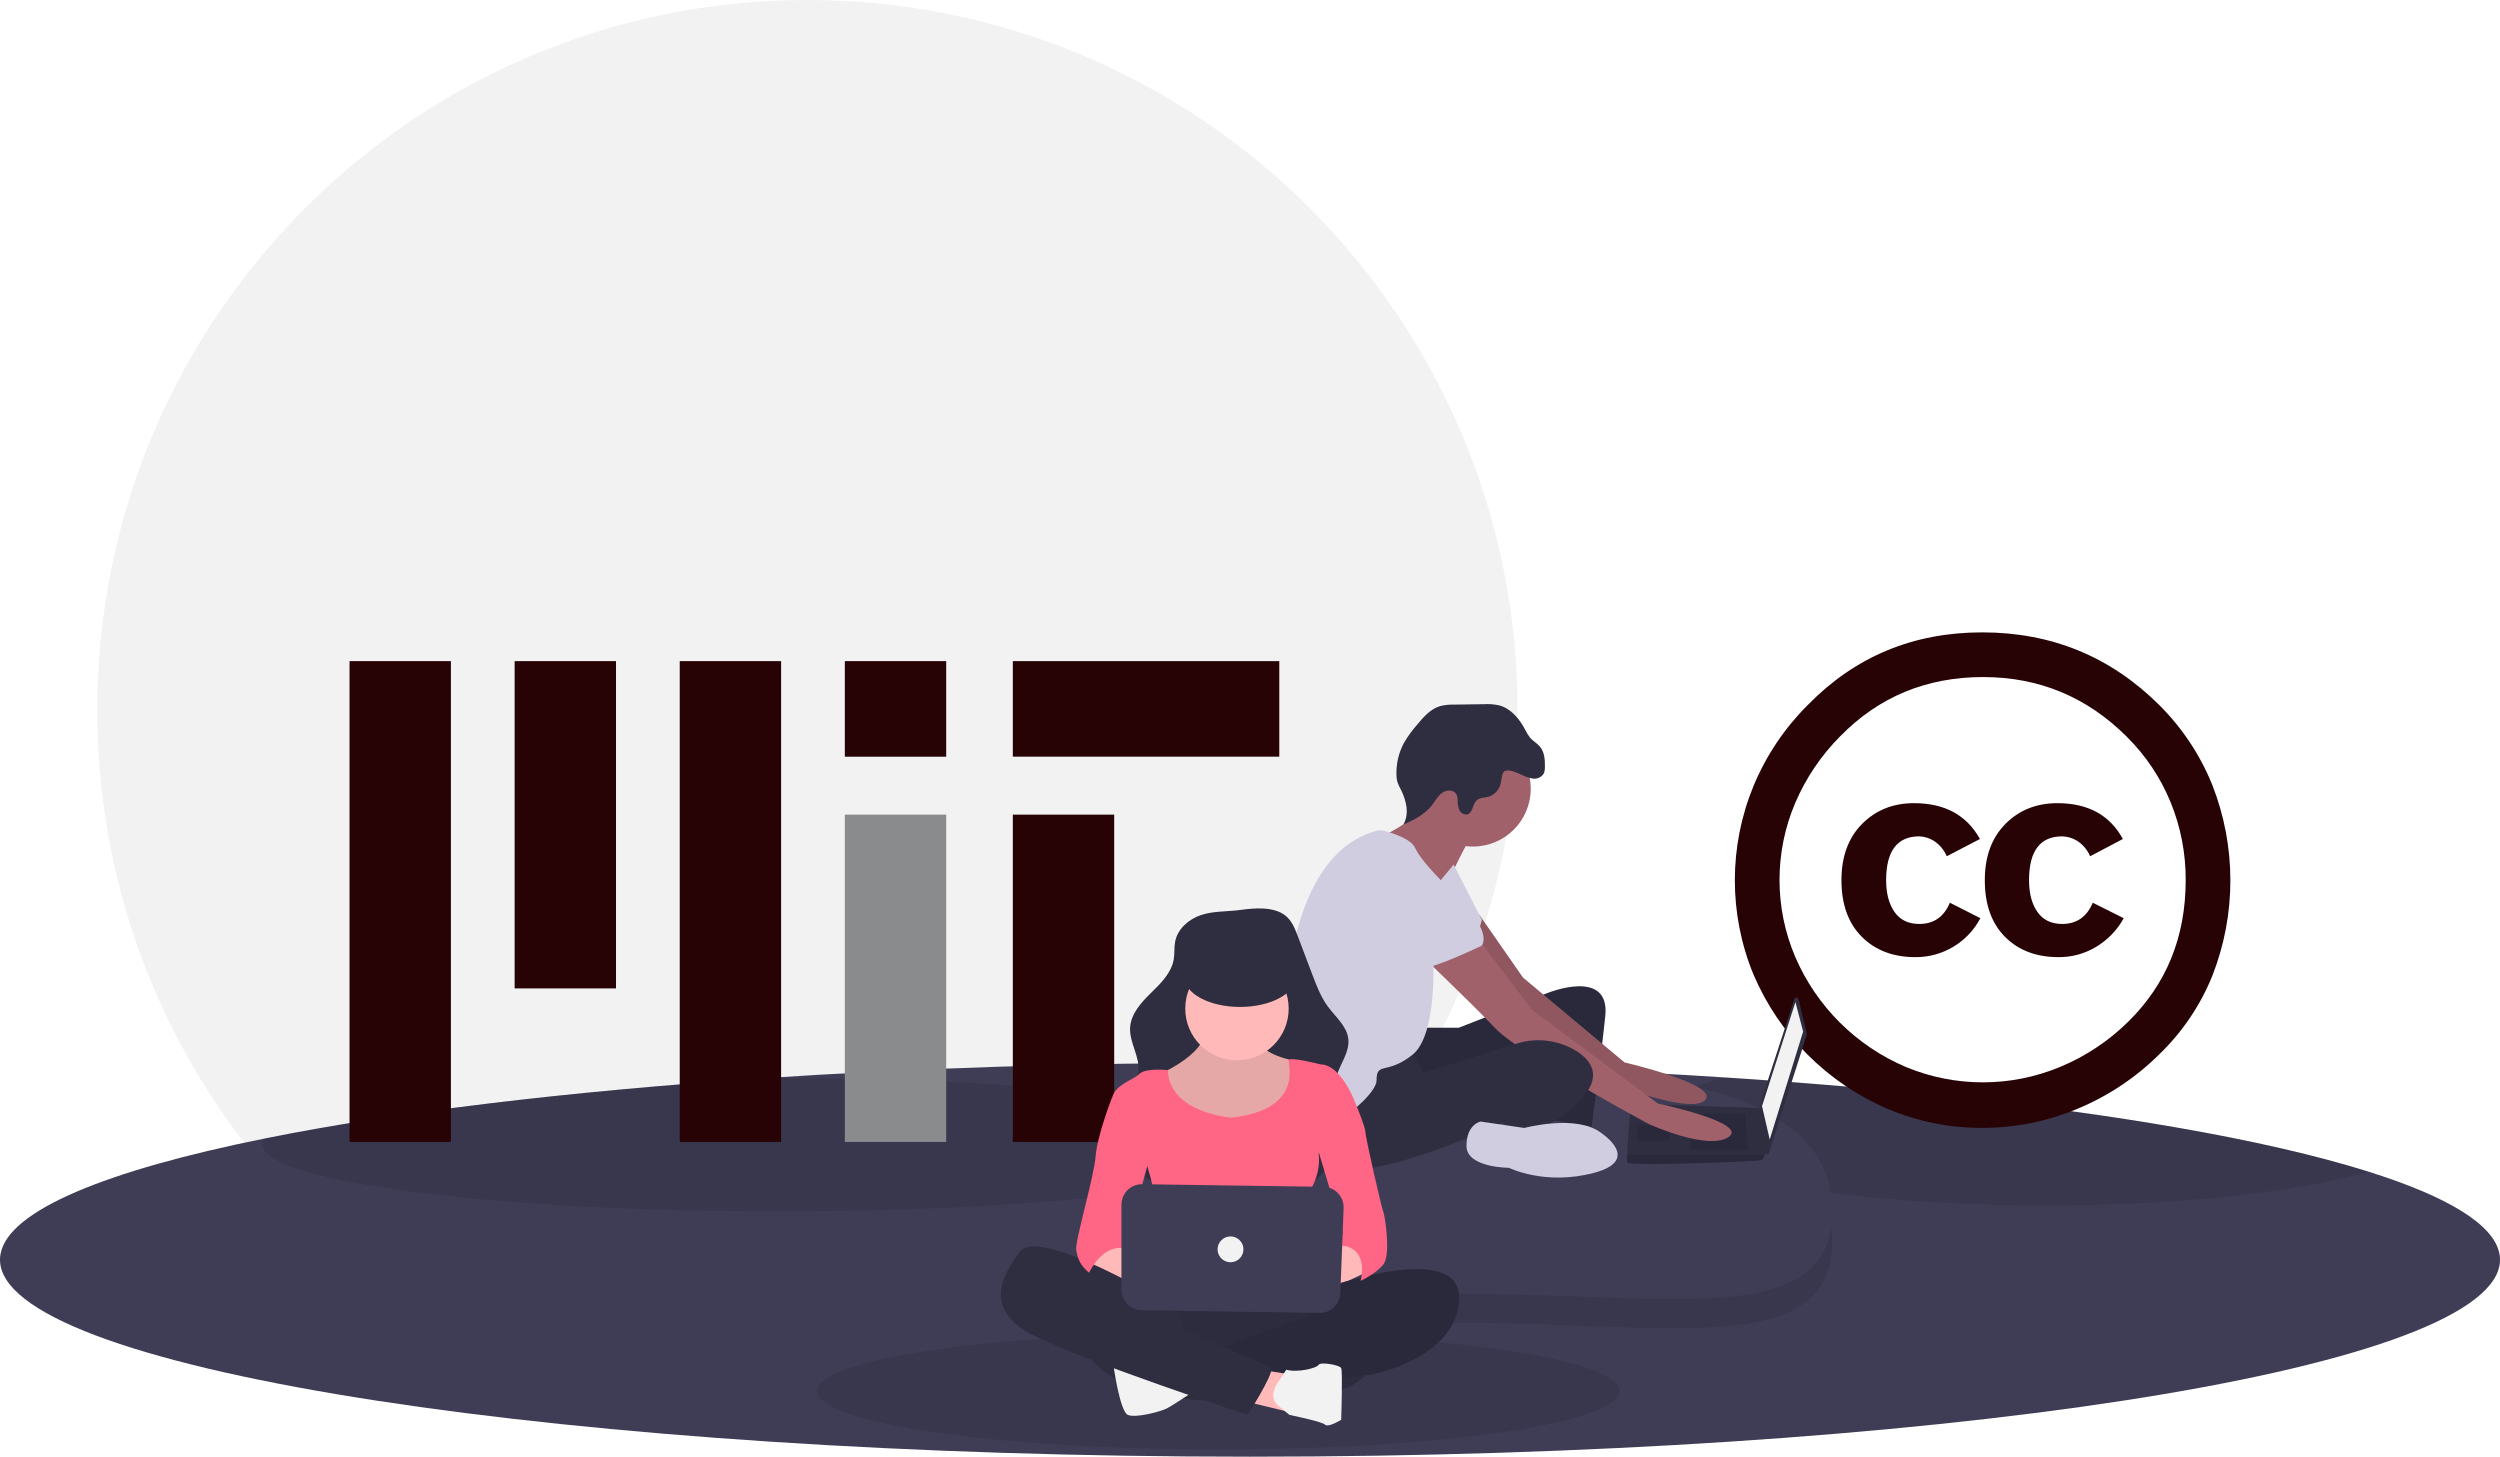
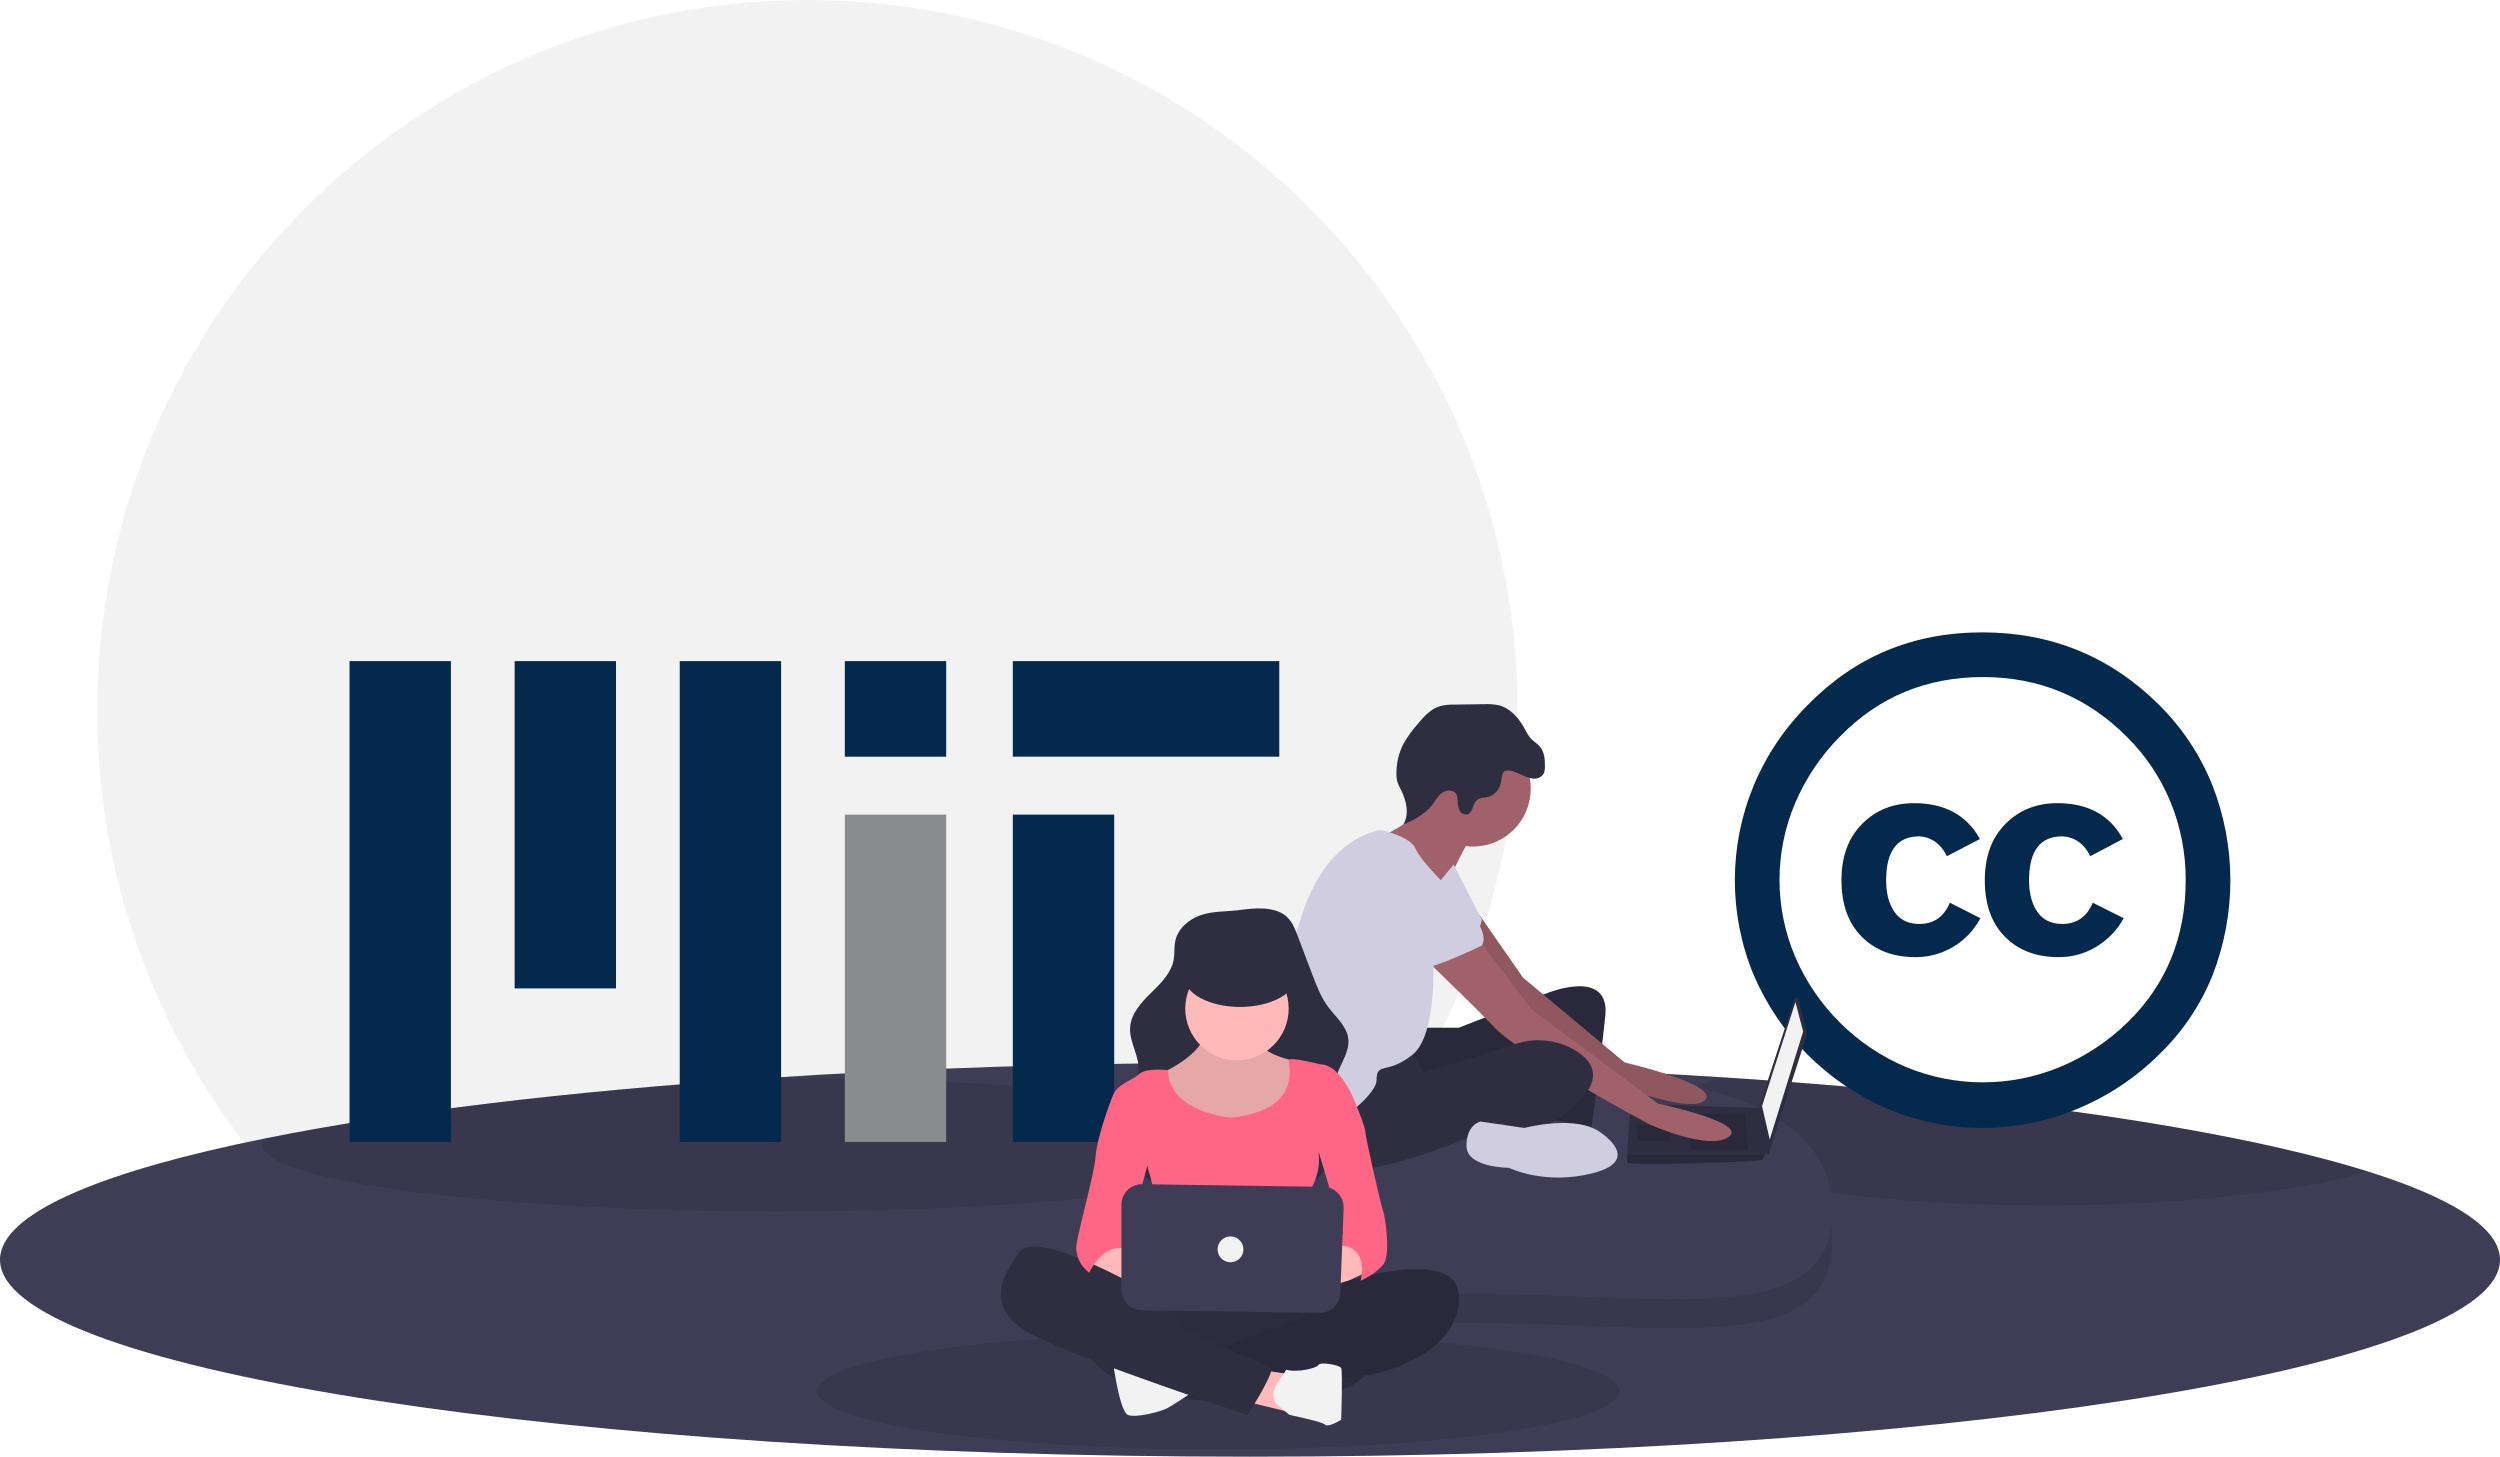
<svg xmlns="http://www.w3.org/2000/svg" data-name="Layer 1" width="1028" height="598.997" viewBox="0 0 1028 598.997">
  <circle cx="332.005" cy="292.004" r="292.004" fill="#f2f2f2" />
  <path d="M1028 517.997a13.69 13.69 0 01-.17 2.12c-7.14 43.76-234.46 78.88-513.83 78.88S7.31 563.877.17 520.117a13.675 13.675 0 01-.17-2.12c0-.2 0-.41.02-.61 0-.11.01-.21.01-.32a.49.49 0 00.01-.12c.04-.45.1-.88.18-1.32 3.26-17.89 43.35-34.33 108.74-47.5 53.48-10.77 123.89-19.36 204.93-24.76 61.5-4.1 129.12-6.37 200.11-6.37 57.12 0 112.06 1.47 163.38 4.17h.02q16.11.855 31.74 1.87c71.33 4.62 134.63 11.69 185.63 20.54 31.37 5.45 58.1 11.58 79.19 18.22h.01c32.46 10.23 51.6 21.7 53.81 33.83.08.44.14.87.18 1.32a.487.487 0 00.01.12c0 .11.01.21.01.32.02.2.02.41.02.61z" fill="#3f3d56" />
  <ellipse cx="501" cy="571.997" rx="165" ry="24" opacity=".1" />
  <path d="M973.96 481.797c-5.77 1.65-12.27 3.18-19.4 4.58-29.36 5.78-69.42 9.33-113.53 9.33-49.28 0-93.45-4.43-123.38-11.44-24.84-5.82-39.88-13.39-39.88-21.7 0-7.3 11.64-14.06 31.37-19.53 71.33 4.62 134.63 11.69 185.63 20.54 31.37 5.45 58.1 11.58 79.19 18.22zM532 470.747c0 15.13-94.92 27.4-212 27.4s-212-12.27-212-27.4a4.372 4.372 0 01.96-2.62c53.48-10.77 123.89-19.36 204.93-24.76q3.045-.015 6.11-.01c117.08 0 212 12.26 212 27.39z" opacity=".1" />
-   <path fill="#270306" d="M416.472 334.975h41.685v134.584h-41.685zm-136.966-63.124h41.685v197.708h-41.685zm-135.776 0h41.685v197.708H143.73zm67.888 0h41.685v134.584h-41.685zm135.775 0h41.685v39.303h-41.685z" />
+   <path fill="#04294c" d="M416.472 334.975h41.685v134.584h-41.685zm-136.966-63.124h41.685v197.708h-41.685zm-135.776 0h41.685v197.708H143.73zm67.888 0h41.685v134.584h-41.685zm135.775 0h41.685v39.303h-41.685z" />
  <path fill="#8a8b8c" d="M347.393 334.975h41.685v134.584h-41.685z" />
-   <path fill="#270306" d="M416.472 271.851h109.573v39.303H416.472zm398.59-11.822q42.748 0 72.774 29.84a97.983 97.983 0 0121.832 32.838 107.346 107.346 0 01.095 78.409 93.533 93.533 0 01-21.74 32.294 104.704 104.704 0 01-33.84 22.56 101.425 101.425 0 01-39.115 7.824 99.015 99.015 0 01-38.661-7.734 104.845 104.845 0 01-55.4-55.396 101.764 101.764 0 01.09-77.594 102.307 102.307 0 0122.468-33.386q29.109-29.649 71.497-29.655zm.37 18.377q-34.93 0-58.769 24.38a87.595 87.595 0 00-18.466 27.38 80.789 80.789 0 000 63.312 86.249 86.249 0 0045.577 45.31 82.687 82.687 0 0063.41-.09 87.995 87.995 0 0027.741-18.374q23.831-23.287 23.828-58.405a83.659 83.659 0 00-6.186-32.02 81.465 81.465 0 00-18.002-26.93q-24.576-24.561-59.134-24.563zm-1.277 66.59l-13.65 7.098a14.006 14.006 0 00-5.364-6.368 12.087 12.087 0 00-5.916-1.818q-13.64 0-13.646 18.011 0 8.186 3.454 13.095 3.458 4.915 10.192 4.916 8.916 0 12.557-8.733l12.55 6.368a29.99 29.99 0 01-26.744 16.011q-13.644 0-22.016-8.37-8.367-8.367-8.367-23.284 0-14.556 8.46-23.105 8.457-8.549 21.379-8.552 18.926-.01 27.11 14.732zm58.764 0l-13.464 7.098a13.992 13.992 0 00-5.368-6.368 12.373 12.373 0 00-6.094-1.818q-13.645 0-13.65 18.011 0 8.186 3.458 13.095 3.453 4.915 10.192 4.916 8.907 0 12.547-8.733l12.736 6.368a31.277 31.277 0 01-11.274 11.736 29.398 29.398 0 01-15.464 4.275q-13.831 0-22.1-8.37-8.29-8.367-8.284-23.284 0-14.556 8.463-23.105 8.453-8.549 21.373-8.552 18.922-.01 26.93 14.732z" />
+   <path fill="#04294c" d="M416.472 271.851h109.573v39.303H416.472zm398.59-11.822q42.748 0 72.774 29.84a97.983 97.983 0 0121.832 32.838 107.346 107.346 0 01.095 78.409 93.533 93.533 0 01-21.74 32.294 104.704 104.704 0 01-33.84 22.56 101.425 101.425 0 01-39.115 7.824 99.015 99.015 0 01-38.661-7.734 104.845 104.845 0 01-55.4-55.396 101.764 101.764 0 01.09-77.594 102.307 102.307 0 0122.468-33.386q29.109-29.649 71.497-29.655zm.37 18.377q-34.93 0-58.769 24.38a87.595 87.595 0 00-18.466 27.38 80.789 80.789 0 000 63.312 86.249 86.249 0 0045.577 45.31 82.687 82.687 0 0063.41-.09 87.995 87.995 0 0027.741-18.374q23.831-23.287 23.828-58.405a83.659 83.659 0 00-6.186-32.02 81.465 81.465 0 00-18.002-26.93q-24.576-24.561-59.134-24.563zm-1.277 66.59l-13.65 7.098a14.006 14.006 0 00-5.364-6.368 12.087 12.087 0 00-5.916-1.818q-13.64 0-13.646 18.011 0 8.186 3.454 13.095 3.458 4.915 10.192 4.916 8.916 0 12.557-8.733l12.55 6.368a29.99 29.99 0 01-26.744 16.011q-13.644 0-22.016-8.37-8.367-8.367-8.367-23.284 0-14.556 8.46-23.105 8.457-8.549 21.379-8.552 18.926-.01 27.11 14.732zm58.764 0l-13.464 7.098a13.992 13.992 0 00-5.368-6.368 12.373 12.373 0 00-6.094-1.818q-13.645 0-13.65 18.011 0 8.186 3.458 13.095 3.453 4.915 10.192 4.916 8.907 0 12.547-8.733l12.736 6.368a31.277 31.277 0 01-11.274 11.736 29.398 29.398 0 01-15.464 4.275q-13.831 0-22.1-8.37-8.29-8.367-8.284-23.284 0-14.556 8.463-23.105 8.453-8.549 21.373-8.552 18.922-.01 26.93 14.732z" />
  <path d="M753.417 510.336c0 48.737-67.934 33.662-151.113 33.662S452.2 559.073 452.2 510.336s67.925-59.338 151.104-59.338 150.113 10.6 150.113 59.338z" opacity=".1" />
  <path d="M753.417 498.336c0 48.737-67.934 33.662-151.113 33.662S452.2 547.073 452.2 498.336s67.925-59.338 151.104-59.338 150.113 10.6 150.113 59.338z" fill="#3f3d56" />
  <path d="M739.542 410.842l3.433 14.164a.885.885 0 01-.017.478l-15.576 48.673a.885.885 0 01-1.721-.17l-2.155-18.961a.885.885 0 01.038-.374l14.297-43.876a.885.885 0 011.7.066z" fill="#2f2e41" />
  <path fill="#f2f2f2" d="M738.278 412.038l3.171 12.152-13.738 44.382-3.17-13.737 13.737-42.797z" />
  <path d="M669.064 478.083c.528 1.585 54.949-.529 55.477-1.057a11.469 11.469 0 001.163-2.114c.496-1.056.95-2.113.95-2.113l-2.113-17.108-53.892-1.913s-1.347 14.498-1.622 21.134a15.853 15.853 0 00.037 3.17z" fill="#2f2e41" />
  <path opacity=".1" d="M717.673 458.005l1.056 14.794h-23.776v-14.794h22.72zm-30.645 4.755l.142-.028-.67 6.368h-13.209v-6.34h13.737zm-17.964 15.323c.528 1.585 54.949-.529 55.477-1.057a11.469 11.469 0 001.163-2.114h-56.677a15.853 15.853 0 00.037 3.17z" />
  <path d="M585.055 422.605h14.794l36.457-14.265s25.89-10.568 23.776 9.51-5.812 47.024-5.812 47.024-11.624-5.284-17.964-3.699-2.114-32.23-2.114-32.23-51.778 24.833-56.534 21.663-5.811-25.361-5.811-25.361z" fill="#2f2e41" />
  <path d="M585.055 422.605h14.794l36.457-14.265s25.89-10.568 23.776 9.51-5.812 47.024-5.812 47.024-11.624-5.284-17.964-3.699-2.114-32.23-2.114-32.23-51.778 24.833-56.534 21.663-5.811-25.361-5.811-25.361z" opacity=".1" />
  <path d="M608.363 376.276l17.904 25.723 41.74 34.872s38.57 8.982 33.287 15.322-37.514-6.34-37.514-6.34-48.08-34.872-49.665-37.513-19.02-27.475-19.02-27.475z" fill="#a0616a" />
  <path d="M608.363 376.276l17.904 25.723 41.74 34.872s38.57 8.982 33.287 15.322-37.514-6.34-37.514-6.34-48.08-34.872-49.665-37.513-19.02-27.475-19.02-27.475z" opacity=".1" />
  <circle cx="605.661" cy="324.331" r="23.776" fill="#a0616a" />
  <path d="M604.076 345.465s-7.925 13.738-9.51 21.135-23.776-14.794-23.776-14.794l-2.906-7.662s20.87-9.774 19.285-17.7 16.907 19.021 16.907 19.021z" fill="#a0616a" />
  <path d="M597.736 355.504l11.624 22.72s-2.642 11.095-6.869 12.152-22.19-13.738-22.19-13.738z" fill="#d0cde1" />
  <path d="M608.303 386.677l21.663 28.531 51.778 38.57s37.514 7.925 29.06 13.737-32.758-5.283-32.758-5.283-52.307-28.003-63.403-39.627-31.701-31.173-31.701-31.173z" fill="#a0616a" />
  <path d="M579.244 431.059l6.34 10.039 37.84-11.905a29.751 29.751 0 0124.77 2.989c6.604 4.16 10.831 10.765 1.32 20.54-19.02 19.549-31.7 8.981-31.7 8.981s-63.932 30.117-74.499 15.323-11.095-22.191-11.095-22.191 40.683-25.361 47.024-23.776z" fill="#2f2e41" />
  <path d="M658.497 465.93s16.907 11.096-3.17 16.38-34.872-2.114-34.872-2.114-17.436 0-17.436-8.982 5.812-10.039 5.812-10.039l17.964 2.642s21.663-5.812 31.702 2.113z" fill="#d0cde1" />
  <path d="M625.166 318.35a17.728 17.728 0 004.982 1.785 4.548 4.548 0 004.596-1.97 6.18 6.18 0 00.522-2.794c.063-2.902-.147-6.038-1.985-8.283-1.17-1.43-2.878-2.33-4.09-3.724a17.598 17.598 0 01-2.067-3.378c-2.355-4.424-5.843-8.676-10.69-9.951a23.183 23.183 0 00-6.24-.477l-12.206.172a21.25 21.25 0 00-5.872.632c-3.93 1.188-6.79 4.492-9.41 7.651a47.851 47.851 0 00-5.396 7.448 26.133 26.133 0 00-3.098 12.804 11.98 11.98 0 00.44 3.388 18.801 18.801 0 001.33 2.925c2.29 4.496 3.649 10.112 1.071 14.45 4.478-1.83 8.909-4.228 11.863-8.059 1.322-1.714 2.358-3.72 4.12-4.977s4.63-1.367 5.76.479a5.163 5.163 0 01.582 2.418 11.084 11.084 0 00.668 4.081 3.058 3.058 0 003.322 1.896c2.3-.648 2.08-4.179 3.852-5.782 1.346-1.218 3.422-.986 5.15-1.538a7.643 7.643 0 004.387-4.321c.655-1.468.645-5.31 1.884-6.105 1.553-.997 5.085.588 6.525 1.23z" fill="#2f2e41" />
  <path d="M565.996 341.638a6.27 6.27 0 013.264.008c3.392.911 10.995 3.321 12.625 6.99 2.114 4.755 9.51 12.152 9.51 12.152s10.04 10.038 7.926 16.907-10.039 14.794-10.039 14.794 2.114 32.758-8.453 41.212-14.794 2.642-14.794 10.567-32.758 32.758-39.099 17.436c0 0 3.17-28.532 2.114-38.57-1.042-9.894.483-71.624 36.946-81.496z" fill="#d0cde1" />
  <path d="M582.942 354.976s32.23 23.776 26.418 33.814c0 0-19.55 9.51-23.776 8.982s-20.606-19.02-24.833-20.605-6.34-30.117 22.191-22.191z" fill="#d0cde1" />
  <path d="M493.81 376.281c-5.012 1.693-9.553 5.653-10.58 10.843-.476 2.406-.184 4.907-.584 7.327-.929 5.611-5.334 9.897-9.397 13.878s-8.258 8.606-8.555 14.286c-.324 6.22 4.187 12.047 3.406 18.226-.907 7.18-8.49 11.831-10.364 18.82-1.251 4.667.282 9.695 2.806 13.815 4.808 7.853 13.028 13.184 21.78 16.041s18.076 3.46 27.283 3.556c11.21.117 23.383-.845 31.806-8.244a25.48 25.48 0 008.459-16.588c.8-8.571-2.777-17.427-.31-25.674 1.553-5.19 5.447-9.93 4.866-15.316-.568-5.266-5.168-8.999-8.323-13.253-2.946-3.972-4.734-8.663-6.486-13.288l-5.995-15.824c-1.178-3.11-2.472-6.382-5.098-8.424-4.917-3.822-12.823-3.07-18.572-2.283-5.333.732-11.012.37-16.141 2.102z" fill="#2f2e41" />
  <path d="M495.688 422.376s2.658 8.637-17.274 18.603 1.994 20.595 1.994 20.595l23.252 5.315s23.918-3.322 26.575-7.308 7.308-17.274 5.98-19.267a31.061 31.061 0 00-3.322-3.986s-15.945-2.658-15.28-9.966-21.925-3.986-21.925-3.986z" fill="#ffb9b9" />
  <path d="M495.688 422.376s2.658 8.637-17.274 18.603 1.994 20.595 1.994 20.595l23.252 5.315s23.918-3.322 26.575-7.308 7.308-17.274 5.98-19.267a31.061 31.061 0 00-3.322-3.986s-15.945-2.658-15.28-9.966-21.925-3.986-21.925-3.986z" opacity=".1" />
  <circle cx="508.643" cy="414.736" r="21.26" fill="#ffb9b9" />
  <path d="M506.318 459.58s-25.604-1.872-26.09-19.538c0 0-9.122-1.057-11.78 1.6s-11.293 4.651-11.293 11.295 14.616 26.575 14.616 26.575 7.972 26.575 4.65 31.225-3.986 16.61-3.986 16.61 33.219-2.658 38.534 0 26.574 2.657 27.903 0-1.329-35.876-1.329-35.876 5.98-7.973 4.651-17.274l15.945-18.602s-5.98-17.938-15.28-17.938c0 0-12.624-3.322-12.956-1.661s6.312 20.263-23.585 23.585z" fill="#ff6584" />
  <path d="M446.525 518.045s5.979 9.302 21.26 11.295 17.938-3.322 16.609-4.65-17.274-7.309-17.274-7.309l-9.301-7.308zm108.956-7.972l-17.273 9.966s-22.589-1.33-13.952 5.315 24.582 3.986 24.582 3.986l15.28-7.308z" fill="#ffb9b9" />
  <path d="M469.113 527.347s-15.945 39.197 3.322 45.177 72.416 4.65 84.375-3.322 15.28-18.602 13.288-21.924-15.281-12.623-24.582-13.288-76.403-6.643-76.403-6.643z" fill="#2f2e41" />
  <path d="M469.113 527.347s-15.945 39.197 3.322 45.177 72.416 4.65 84.375-3.322 15.28-18.602 13.288-21.924-15.281-12.623-24.582-13.288-76.403-6.643-76.403-6.643z" opacity=".05" />
  <path d="M544.378 529.782s56.28-20.373 55.616 4.208-35.876 31.226-35.876 31.226l-10.63 1.328-58.464 1.994s1.993-10.63-2.658-11.96c0 0 15.28-3.985 15.945-4.65s38.534-13.951 41.191-14.616 10.63-5.98 16.61-5.315c0 0 6.643-5.315 13.951-3.986l-20.595 1.329z" fill="#2f2e41" />
  <path d="M544.378 529.782s56.28-20.373 55.616 4.208-35.876 31.226-35.876 31.226l-10.63 1.328-58.464 1.994s1.993-10.63-2.658-11.96c0 0 15.28-3.985 15.945-4.65s38.534-13.951 41.191-14.616 10.63-5.98 16.61-5.315c0 0 6.643-5.315 13.951-3.986l-20.595 1.329z" opacity=".1" />
  <path fill="#2f2e41" d="M534.434 533.081l7.096 16.19 43.184-15.281 3.322-8.636-11.295-1.994-22.706 3.987-9.848 2.657-9.753 3.077z" />
  <path opacity=".1" d="M534.434 533.081l7.096 16.19 43.184-15.281 3.322-8.636-11.295-1.994-22.706 3.987-9.848 2.657-9.753 3.077z" />
  <path d="M442.538 552.593s12.623 15.945 27.24 19.93 22.588-1.328 22.588-1.328l-4.65-18.602-1.993-11.959-8.637-5.98-17.274-7.972-20.595-6.643s-8.637-1.33-8.637 0 7.972 21.26 7.972 21.26z" fill="#2f2e41" />
  <path d="M457.819 561.23s2.657 19.266 5.98 20.595 13.287-1.329 15.944-2.657 11.69-7.46 11.69-7.46-31.62-11.807-33.614-10.478z" fill="#f2f2f2" />
  <path fill="#ffb9b9" d="M518.277 563.223l12.623 1.993-1.329 15.28-17.607-4.276 6.313-12.997z" />
  <path d="M526.186 567.475s-5.916 7.042.063 11.028l3.986 3.322s13.288 2.657 14.616 3.986 6.644-1.993 6.644-1.993.665-19.931 0-21.26-8.637-2.657-9.301-1.328-8.637 3.321-13.287 1.993z" fill="#f2f2f2" />
  <path d="M473.1 531.997s-46.506-27.239-53.815-17.273-15.28 23.917 5.98 34.547 87.697 32.554 87.697 32.554 9.965-15.28 9.965-19.267c0 0-35.211-15.945-41.19-17.273s-29.897-16.61-33.22-17.938-7.972-5.315-7.972-5.315z" fill="#2f2e41" />
  <path d="M459.812 449.615l-2.657 1.993s-5.98 15.281-6.644 23.918-8.637 35.211-7.973 38.533 1.33 5.98 5.315 9.301c0 0 5.315-11.958 14.617-9.965l11.294-41.191zm93.012 0l5.315 5.98s3.322 7.972 3.322 9.965 6.643 31.226 7.308 32.554 3.322 17.938 0 21.925-9.301 6.643-9.301 6.643 3.986-13.952-8.637-14.616l1.329-5.315-11.96-39.862z" fill="#ff6584" />
  <path d="M461.14 495.356v34.995a8.413 8.413 0 008.29 8.413l73.185 1.084a8.413 8.413 0 008.532-8.09l1.346-34.998a8.413 8.413 0 00-8.286-8.736l-74.53-1.08a8.413 8.413 0 00-8.536 8.412z" fill="#3f3d56" />
  <ellipse cx="509.89" cy="401.732" rx="22.884" ry="12.322" fill="#2f2e41" />
  <circle cx="505.986" cy="513.727" r="5.315" fill="#f2f2f2" />
</svg>
